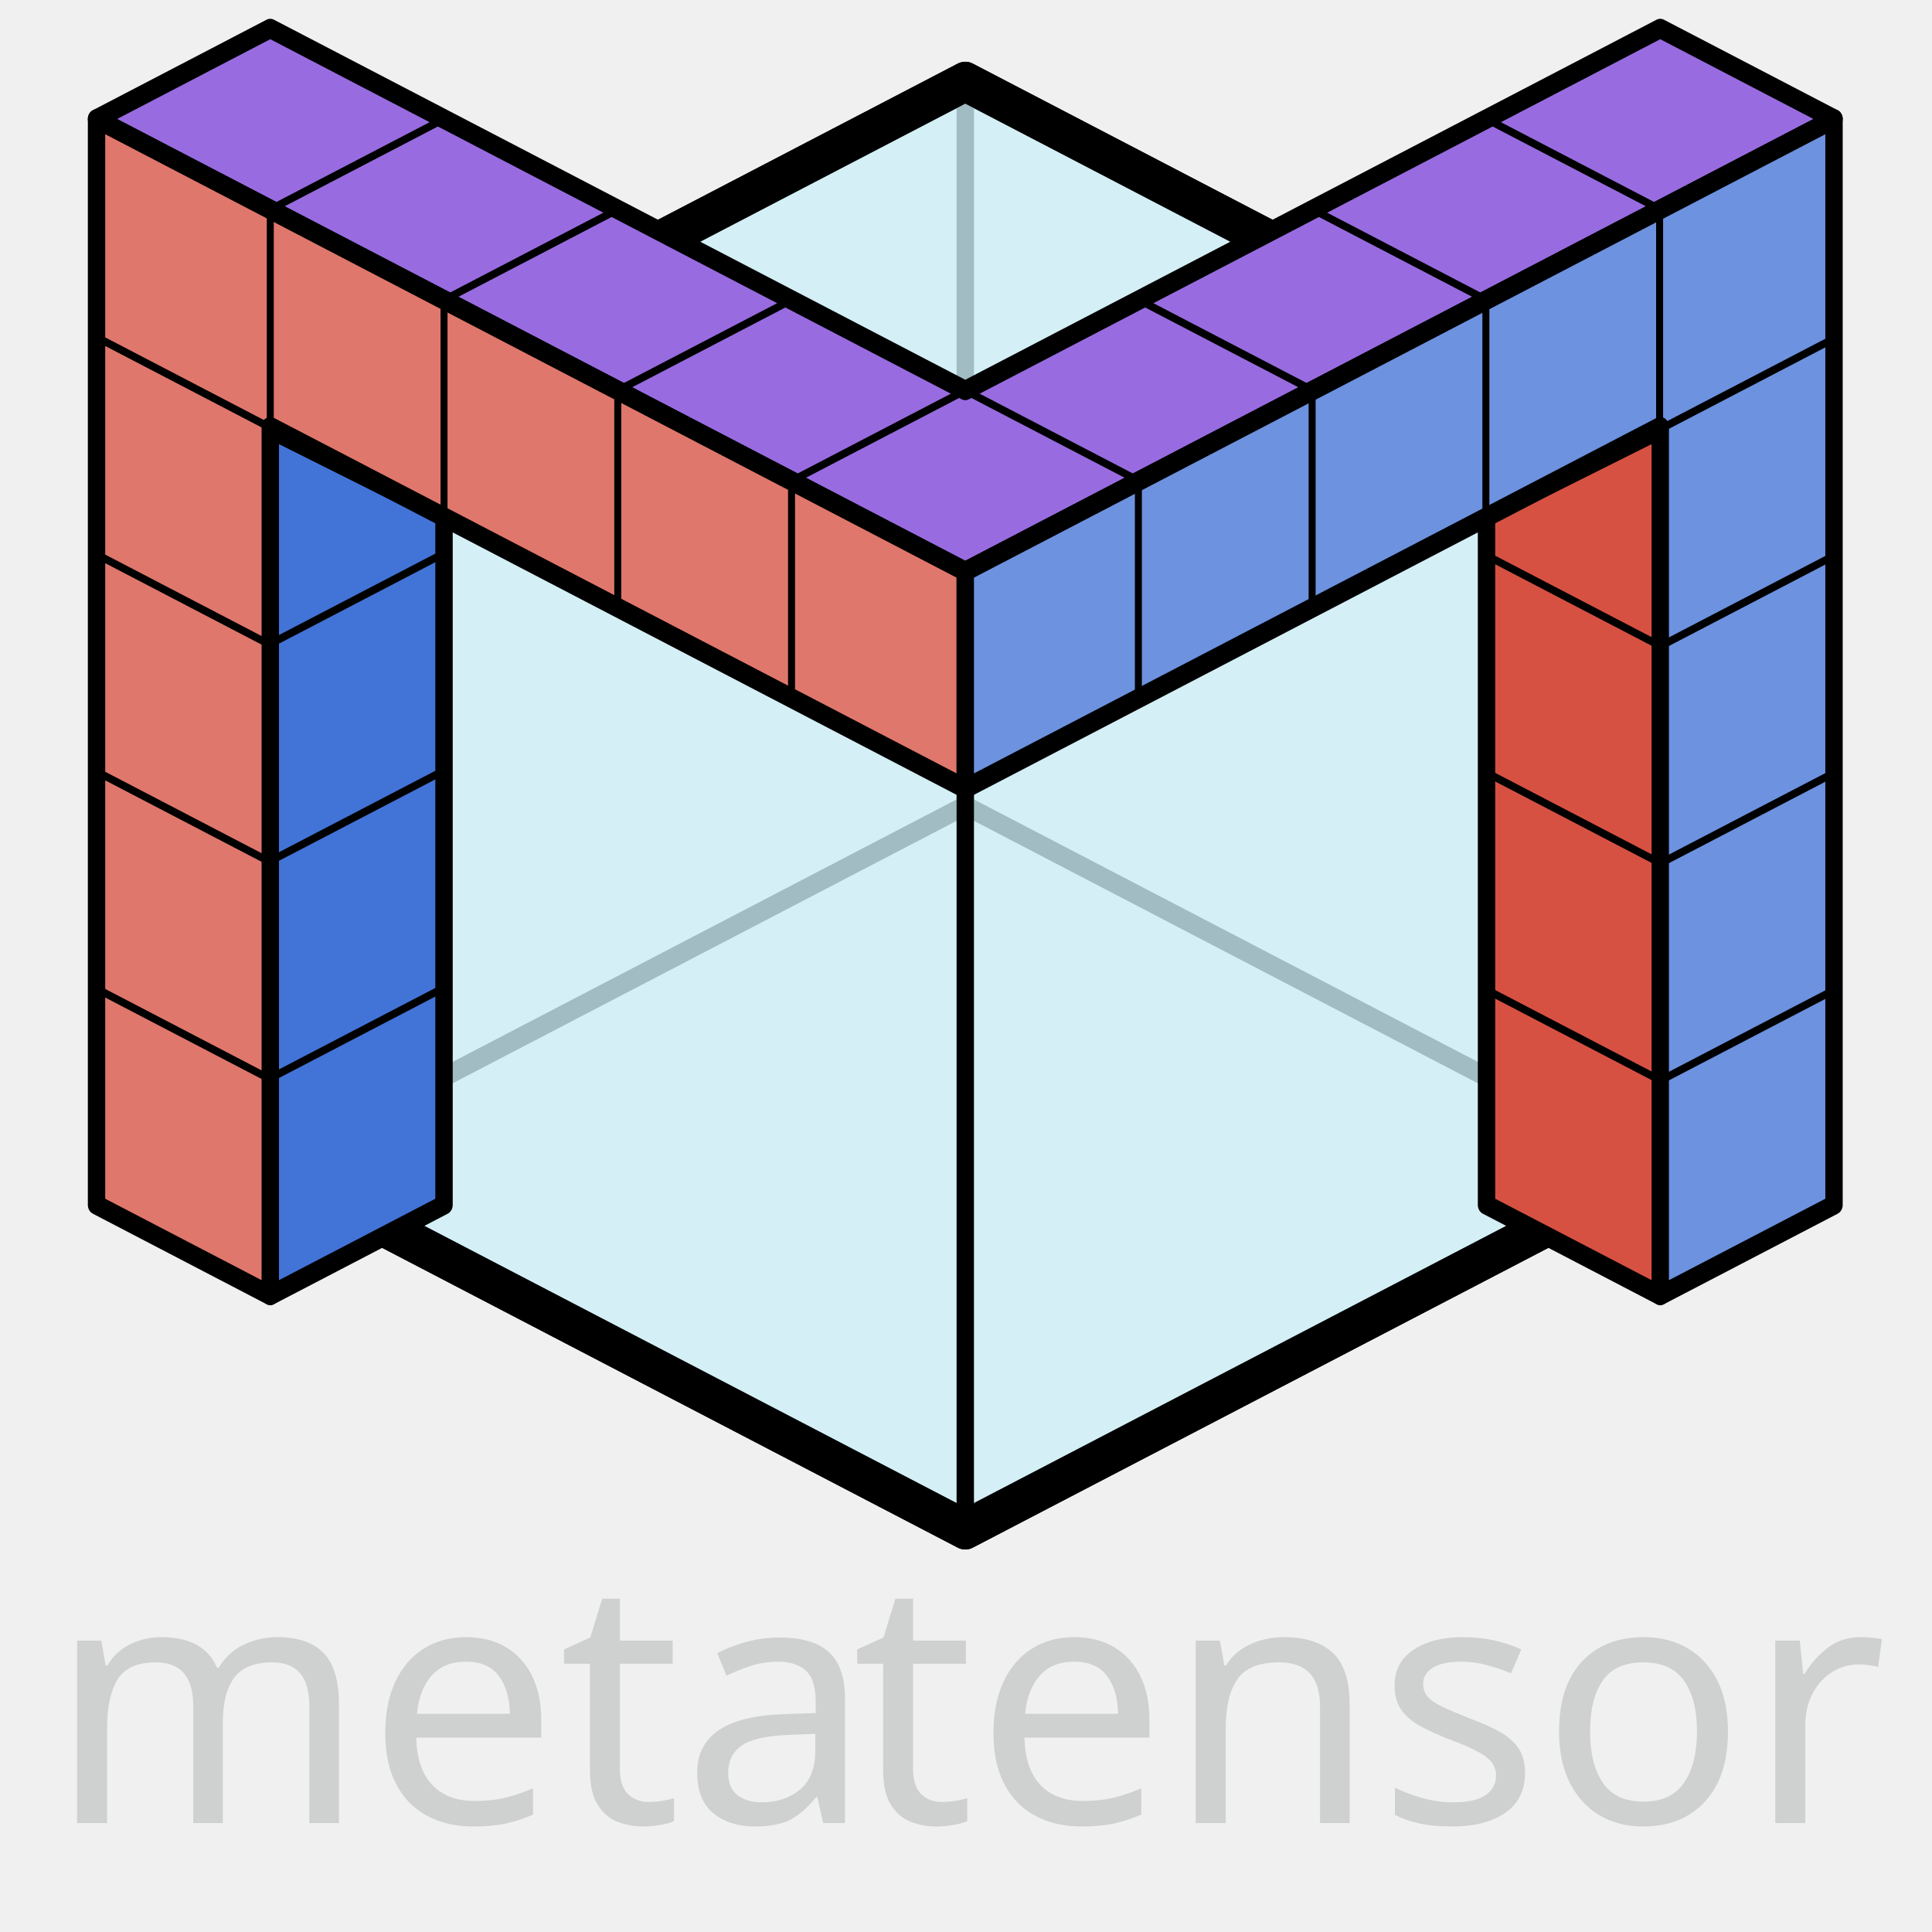
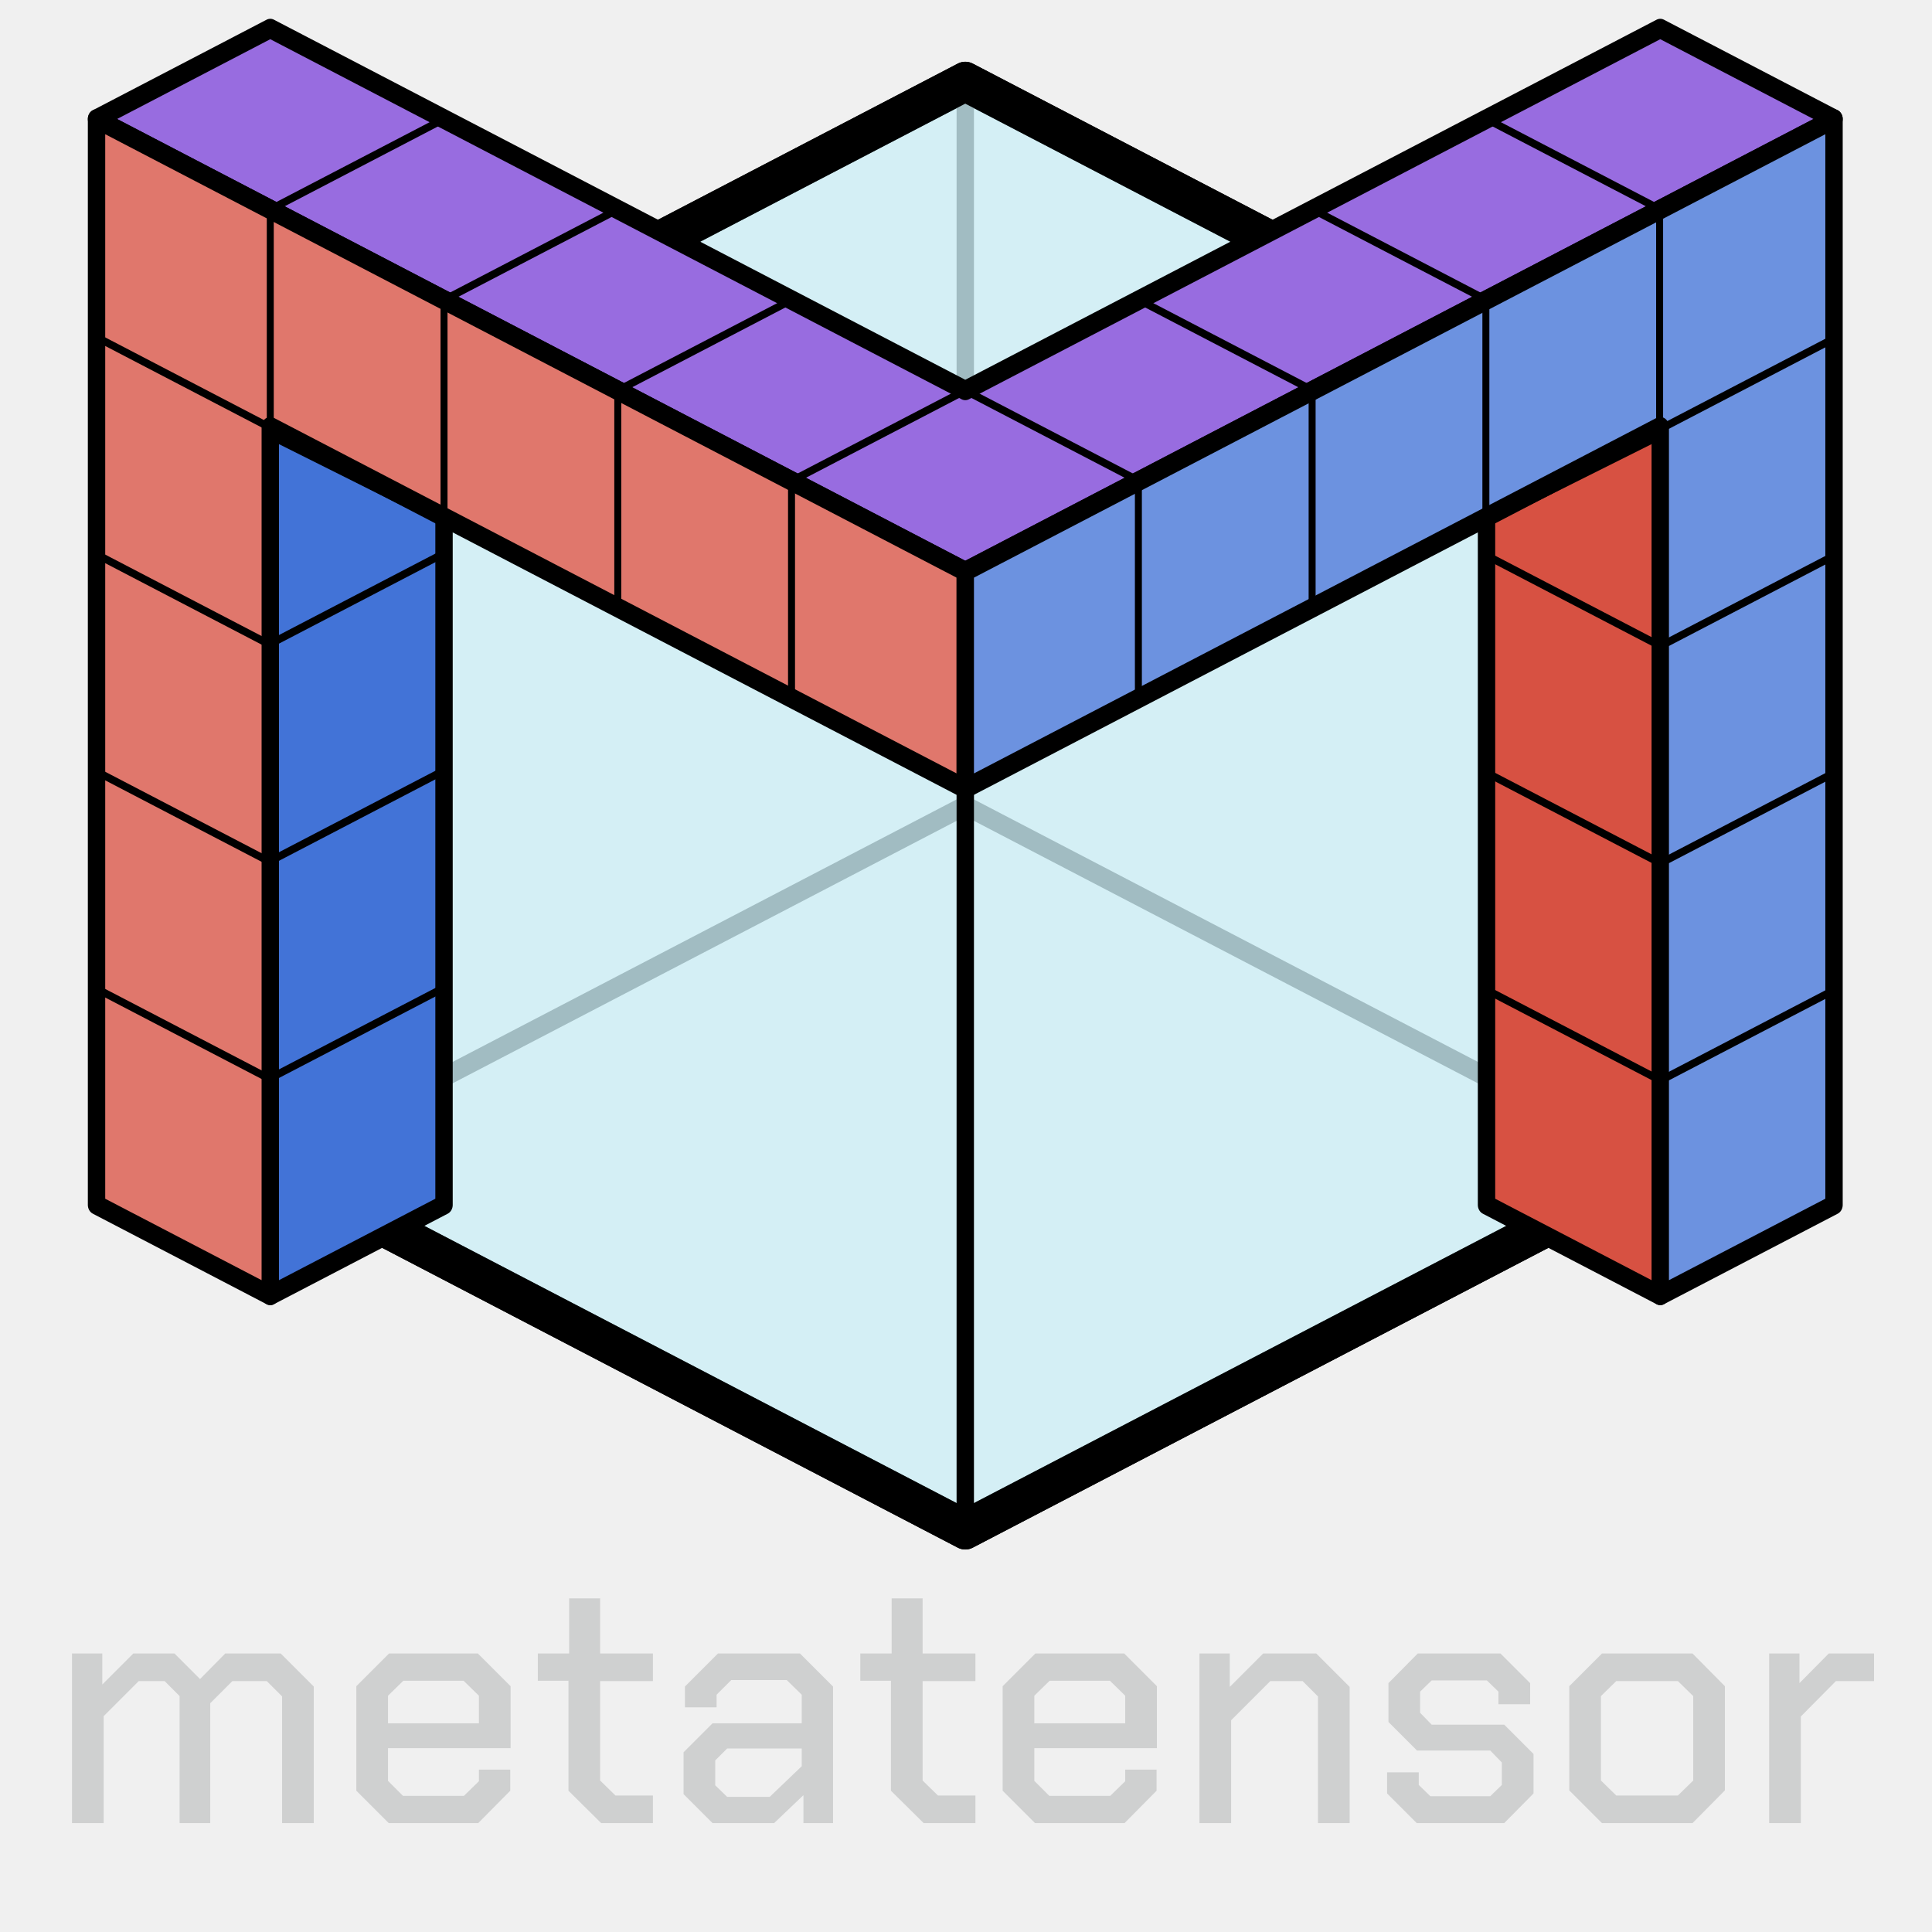
<svg xmlns="http://www.w3.org/2000/svg" width="100%" height="100%" viewBox="0 0 1182 1182" version="1.1" xml:space="preserve" style="fill-rule:evenodd;clip-rule:evenodd;stroke-linejoin:round;">
  <g transform="matrix(0.9,0,0,0.9,32.4803,-1.73157)">
    <g transform="matrix(1.66667,0,0,1.66667,-413.386,-336.258)">
      <g id="path1" transform="matrix(4.66308,0,0,5.20833,-372.047,-1535.43)">
        <path d="M151.973,368.504L151.973,425.197L212.762,453.543L273.551,425.197L273.551,368.504L212.762,340.157L151.973,368.504Z" style="fill:white;fill-rule:nonzero;stroke:black;stroke-width:3.12px;" />
      </g>
      <g id="path12" transform="matrix(4.66308,1.33597e-07,1.49218e-07,4.16667,-372.047,-1181.1)">
        <path d="M212.762,340.157L212.762,411.024" style="fill:none;fill-rule:nonzero;stroke:rgb(153,153,153);stroke-width:1.52px;stroke-linejoin:bevel;" />
      </g>
      <g id="path10" transform="matrix(3.92947,-0.382089,-0.426767,4.98606,-46.6,-1365.93)">
        <path d="M288.749,432.283L212.762,396.85" style="fill:none;fill-rule:nonzero;stroke:rgb(153,153,153);stroke-width:1.52px;stroke-linejoin:bevel;" />
      </g>
      <g id="path11" transform="matrix(3.92947,0.382089,0.426767,4.98606,-385.325,-1528.52)">
        <path d="M136.776,432.283L212.762,396.85" style="fill:none;fill-rule:nonzero;stroke:rgb(153,153,153);stroke-width:1.52px;stroke-linejoin:bevel;" />
      </g>
      <g id="path13" transform="matrix(4.66308,0,0,5.20833,-372.047,-1535.43)">
        <path d="M151.973,368.504L151.973,425.197L212.762,453.543L273.551,425.197L273.551,368.504L212.762,340.157L151.973,368.504Z" style="fill:rgb(171,225,237);fill-opacity:0.5;fill-rule:nonzero;stroke:black;stroke-width:3.12px;" />
      </g>
      <g id="path2" transform="matrix(4.66308,0,0,4.16667,-372.047,-1062.99)">
        <path d="M212.762,379.88L212.762,453.543" style="fill:none;fill-rule:nonzero;stroke:black;stroke-width:1.52px;stroke-linecap:round;stroke-linejoin:bevel;" />
      </g>
    </g>
    <g transform="matrix(1.66667,0,0,1.66667,-413.386,-336.258)">
      <g id="path7" transform="matrix(4.66308,0,0,5.20833,-372.047,-1557.12)">
        <path d="M151.973,340.157L136.776,347.244L212.762,382.677L288.749,347.244L273.551,340.157L212.762,368.504L151.973,340.157" style="fill:rgb(152,108,224);fill-rule:nonzero;stroke:black;stroke-width:1.52px;stroke-linecap:round;" />
      </g>
      <g id="path46" transform="matrix(4.66308,0,0,5.20833,-442.913,-1520.21)">
        <path d="M212.762,368.504L227.959,361.417L212.762,368.504Z" style="fill:none;fill-rule:nonzero;stroke:black;stroke-width:0.61px;stroke-linejoin:miter;" />
      </g>
      <g id="path461" transform="matrix(4.66308,0,0,5.20833,-513.779,-1557.12)">
        <path d="M212.762,368.504L227.959,361.417L212.762,368.504Z" style="fill:none;fill-rule:nonzero;stroke:black;stroke-width:0.61px;stroke-linejoin:miter;" />
      </g>
      <g id="path462" transform="matrix(4.66308,0,0,5.20833,-584.646,-1594.03)">
        <path d="M212.762,368.504L227.959,361.417L212.762,368.504Z" style="fill:none;fill-rule:nonzero;stroke:black;stroke-width:0.61px;stroke-linejoin:miter;" />
      </g>
      <g id="path463" transform="matrix(4.66308,0,0,5.20833,-655.512,-1630.94)">
        <path d="M212.762,368.504L227.959,361.417L212.762,368.504Z" style="fill:none;fill-rule:nonzero;stroke:black;stroke-width:0.61px;stroke-linejoin:miter;" />
      </g>
      <g id="path464" transform="matrix(4.66308,0,0,5.20833,-442.913,-1520.21)">
        <path d="M243.157,368.504L227.959,361.417L243.157,368.504Z" style="fill:none;fill-rule:nonzero;stroke:black;stroke-width:0.61px;stroke-linejoin:miter;" />
      </g>
      <g id="path465" transform="matrix(4.66308,0,0,5.20833,-372.047,-1557.12)">
        <path d="M243.157,368.504L227.959,361.417L243.157,368.504Z" style="fill:none;fill-rule:nonzero;stroke:black;stroke-width:0.61px;stroke-linejoin:miter;" />
      </g>
      <g id="path466" transform="matrix(4.66308,0,0,5.20833,-301.181,-1594.03)">
        <path d="M243.157,368.504L227.959,361.417L243.157,368.504Z" style="fill:none;fill-rule:nonzero;stroke:black;stroke-width:0.61px;stroke-linejoin:miter;" />
      </g>
      <g id="path467" transform="matrix(4.66308,0,0,5.20833,-230.315,-1630.94)">
        <path d="M243.157,368.504L227.959,361.417L243.157,368.504Z" style="fill:none;fill-rule:nonzero;stroke:black;stroke-width:0.61px;stroke-linejoin:miter;" />
      </g>
    </g>
    <g transform="matrix(1.66667,0,0,1.66667,-413.386,-336.258)">
      <g id="path8" transform="matrix(4.66308,0,0,5.20833,-372.047,-1557.12)">
        <path d="M151.973,439.37L167.17,432.283L167.17,378.337L151.973,371.534L151.973,439.37Z" style="fill:rgb(66,115,215);fill-rule:nonzero;stroke:black;stroke-width:1.52px;stroke-linecap:round;" />
      </g>
      <g id="path38" transform="matrix(4.66308,0,0,5.20833,-372.047,-1468.54)">
        <path d="M167.17,398.268L151.973,405.354" style="fill:none;fill-rule:nonzero;stroke:black;stroke-width:0.61px;stroke-linejoin:miter;" />
      </g>
      <g id="path381" transform="matrix(4.66308,0,0,5.20833,-372.047,-1645.7)">
        <path d="M167.17,398.268L151.973,405.354" style="fill:none;fill-rule:nonzero;stroke:black;stroke-width:0.61px;stroke-linejoin:miter;" />
      </g>
      <g id="path382" transform="matrix(4.66308,0,0,5.20833,-372.047,-1557.12)">
        <path d="M167.17,398.268L151.973,405.354" style="fill:none;fill-rule:nonzero;stroke:black;stroke-width:0.61px;stroke-linejoin:miter;" />
      </g>
    </g>
    <g transform="matrix(1.66667,0,0,1.66667,-413.386,-336.258)">
      <g id="path9" transform="matrix(4.66308,0,0,5.20833,-372.047,-1557.12)">
        <path d="M273.551,439.37L258.354,432.283L258.354,378.337L273.551,371.534" style="fill:rgb(215,81,66);fill-rule:nonzero;stroke:black;stroke-width:1.52px;stroke-linecap:round;" />
      </g>
      <g id="path383" transform="matrix(-4.66308,0,0,5.20833,1612.2,-1467.69)">
        <path d="M167.17,398.268L151.973,405.354" style="fill:none;fill-rule:nonzero;stroke:black;stroke-width:0.61px;stroke-linejoin:miter;" />
      </g>
      <g id="path384" transform="matrix(-4.66308,0,0,5.20833,1612.2,-1644.85)">
        <path d="M167.17,398.268L151.973,405.354" style="fill:none;fill-rule:nonzero;stroke:black;stroke-width:0.61px;stroke-linejoin:miter;" />
      </g>
      <g id="path385" transform="matrix(-4.66308,0,0,5.20833,1612.2,-1556.27)">
        <path d="M167.17,398.268L151.973,405.354" style="fill:none;fill-rule:nonzero;stroke:black;stroke-width:0.61px;stroke-linejoin:miter;" />
      </g>
    </g>
    <g transform="matrix(1.66667,0,0,1.66667,-413.386,-336.258)">
      <g id="path5" transform="matrix(4.66308,0,0,5.20833,-372.047,-1557.12)">
        <path d="M151.973,439.37L136.776,432.283L136.776,347.244L212.762,382.677L212.762,399.685L151.973,371.339L151.973,439.37Z" style="fill:rgb(224,119,108);fill-rule:nonzero;stroke:black;stroke-width:1.52px;stroke-linecap:round;" />
      </g>
      <g id="path21" transform="matrix(4.66308,0,0,5.20833,-584.646,-1667.45)">
        <path d="M197.565,392.598L182.368,385.512" style="fill:none;fill-rule:nonzero;stroke:black;stroke-width:0.61px;stroke-linejoin:miter;" />
      </g>
      <g id="path211" transform="matrix(4.66308,0,0,5.20833,-584.646,-1578.86)">
        <path d="M197.565,392.598L182.368,385.512" style="fill:none;fill-rule:nonzero;stroke:black;stroke-width:0.61px;stroke-linejoin:miter;" />
      </g>
      <g id="path212" transform="matrix(4.66308,0,0,5.20833,-584.646,-1490.28)">
        <path d="M197.565,392.598L182.368,385.512" style="fill:none;fill-rule:nonzero;stroke:black;stroke-width:0.61px;stroke-linejoin:miter;" />
      </g>
      <g id="path213" transform="matrix(4.66308,0,0,5.20833,-584.646,-1401.7)">
        <path d="M197.565,392.598L182.368,385.512" style="fill:none;fill-rule:nonzero;stroke:black;stroke-width:0.61px;stroke-linejoin:miter;" />
      </g>
      <g id="path214" transform="matrix(4.66308,0,0,5.20833,-584.646,-1667.45)">
        <path d="M197.565,375.591L197.565,392.598" style="fill:none;fill-rule:nonzero;stroke:black;stroke-width:0.61px;stroke-linejoin:miter;" />
      </g>
      <g id="path215" transform="matrix(4.66308,0,0,5.20833,-513.779,-1630.25)">
        <path d="M197.565,375.591L197.565,392.598" style="fill:none;fill-rule:nonzero;stroke:black;stroke-width:0.61px;stroke-linejoin:miter;" />
      </g>
      <g id="path216" transform="matrix(4.66308,0,0,5.20833,-442.913,-1593.34)">
        <path d="M197.565,375.591L197.565,392.598" style="fill:none;fill-rule:nonzero;stroke:black;stroke-width:0.61px;stroke-linejoin:miter;" />
      </g>
      <g id="path217" transform="matrix(4.66308,0,0,5.20833,-372.047,-1556.43)">
        <path d="M197.565,375.591L197.565,392.598" style="fill:none;fill-rule:nonzero;stroke:black;stroke-width:0.61px;stroke-linejoin:miter;" />
      </g>
    </g>
    <g transform="matrix(1.66667,0,0,1.66667,-413.386,-336.258)">
      <g id="path6" transform="matrix(4.66308,0,0,5.20833,-372.047,-1557.12)">
        <path d="M288.749,432.283L288.749,347.244L212.762,382.677L212.762,399.685L273.551,371.339L273.551,439.37L288.749,432.283Z" style="fill:rgb(108,146,224);fill-rule:nonzero;stroke:black;stroke-width:1.52px;stroke-linecap:round;" />
      </g>
      <g id="path218" transform="matrix(-4.66308,0,0,5.20833,1824.54,-1666.75)">
        <path d="M197.565,392.598L182.368,385.512" style="fill:none;fill-rule:nonzero;stroke:black;stroke-width:0.61px;stroke-linejoin:miter;" />
      </g>
      <g id="path219" transform="matrix(-4.66308,0,0,5.20833,1824.54,-1578.17)">
        <path d="M197.565,392.598L182.368,385.512" style="fill:none;fill-rule:nonzero;stroke:black;stroke-width:0.61px;stroke-linejoin:miter;" />
      </g>
      <g id="path2110" transform="matrix(-4.66308,0,0,5.20833,1824.54,-1489.59)">
        <path d="M197.565,392.598L182.368,385.512" style="fill:none;fill-rule:nonzero;stroke:black;stroke-width:0.61px;stroke-linejoin:miter;" />
      </g>
      <g id="path2111" transform="matrix(-4.66308,0,0,5.20833,1824.54,-1401)">
        <path d="M197.565,392.598L182.368,385.512" style="fill:none;fill-rule:nonzero;stroke:black;stroke-width:0.61px;stroke-linejoin:miter;" />
      </g>
      <g id="path2112" transform="matrix(-4.66308,0,0,5.20833,1824.54,-1666.75)">
        <path d="M197.565,375.591L197.565,392.598" style="fill:none;fill-rule:nonzero;stroke:black;stroke-width:0.61px;stroke-linejoin:miter;" />
      </g>
      <g id="path2113" transform="matrix(-4.66308,0,0,5.20833,1753.68,-1629.55)">
        <path d="M197.565,375.591L197.565,392.598" style="fill:none;fill-rule:nonzero;stroke:black;stroke-width:0.61px;stroke-linejoin:miter;" />
      </g>
      <g id="path2114" transform="matrix(-4.66308,0,0,5.20833,1682.81,-1592.64)">
        <path d="M197.565,375.591L197.565,392.598" style="fill:none;fill-rule:nonzero;stroke:black;stroke-width:0.61px;stroke-linejoin:miter;" />
      </g>
      <g id="path2115" transform="matrix(-4.66308,0,0,5.20833,1611.95,-1555.74)">
        <path d="M197.565,375.591L197.565,392.598" style="fill:none;fill-rule:nonzero;stroke:black;stroke-width:0.61px;stroke-linejoin:miter;" />
      </g>
    </g>
  </g>
-   <g transform="matrix(1,0,0,1,-1446.92,647.241)">
-     <text x="1476.38px" y="468.125px" style="font-family:'ChakraPetch-Medium', 'Chakra Petch';font-weight:500;font-size:208.333px;fill:rgb(207,208,208);">meta<tspan x="1968.05px 2047.84px " y="468.125px 468.125px ">te</tspan>nsor</text>
+   <g transform="matrix(0.937449,0,0,0.982004,-1354.57,652.141)">
+     <g transform="matrix(222.234,0,0,212.151,1476.38,471.715)">
+       <path d="M0.07,-0.498L0.159,-0.498L0.159,-0.407L0.25,-0.498L0.371,-0.498L0.446,-0.423L0.52,-0.498L0.683,-0.498L0.78,-0.401L0.78,-0L0.687,-0L0.687,-0.372L0.642,-0.417L0.541,-0.417L0.476,-0.352L0.476,-0L0.386,-0L0.386,-0.373L0.342,-0.417L0.266,-0.417L0.163,-0.314L0.163,-0L0.07,-0L0.07,-0.498Z" style="fill:rgb(207,208,208);fill-rule:nonzero;" />
+     </g>
+     <g transform="matrix(222.234,0,0,212.151,1664.17,471.715)">
+       <path d="M0.06,-0.095L0.06,-0.402L0.156,-0.498L0.417,-0.498L0.513,-0.402L0.513,-0.22L0.153,-0.22L0.153,-0.124L0.197,-0.08L0.376,-0.08L0.42,-0.123L0.42,-0.157L0.512,-0.157L0.512,-0.095L0.418,-0L0.155,-0L0.06,-0.095ZM0.42,-0.293L0.42,-0.374L0.375,-0.418L0.198,-0.418L0.153,-0.374L0.153,-0.293L0.42,-0.293Z" style="fill:rgb(207,208,208);fill-rule:nonzero;" />
+     </g>
+     <g transform="matrix(222.234,0,0,212.151,1790.39,471.715)">
+       <path d="M0.115,-0.095L0.115,-0.418L0.025,-0.418L0.025,-0.498L0.117,-0.498L0.117,-0.66L0.208,-0.66L0.208,-0.498L0.363,-0.498L0.363,-0.417L0.208,-0.417L0.208,-0.125L0.253,-0.081L0.363,-0.081L0.363,-0L0.211,-0L0.115,-0.095Z" style="fill:rgb(207,208,208);fill-rule:nonzero;" />
+     </g>
+     <g transform="matrix(222.234,0,0,212.151,1878.84,471.715)">
+       <path d="M0.055,-0.085L0.055,-0.208L0.14,-0.293L0.402,-0.293L0.402,-0.377L0.358,-0.42L0.195,-0.42L0.152,-0.377L0.152,-0.34L0.059,-0.34L0.059,-0.401L0.156,-0.498L0.397,-0.498L0.494,-0.401L0.494,-0L0.407,-0L0.407,-0.082L0.321,-0L0.14,-0L0.055,-0.085ZM0.308,-0.077L0.402,-0.167L0.402,-0.219L0.183,-0.219L0.148,-0.184L0.148,-0.111L0.183,-0.077L0.308,-0.077Z" style="fill:rgb(207,208,208);fill-rule:nonzero;" />
+     </g>
+     <g transform="matrix(222.234,0,0,212.151,2000.85,471.715)">
+       <path d="M0.115,-0.095L0.115,-0.418L0.025,-0.418L0.025,-0.498L0.117,-0.498L0.117,-0.66L0.208,-0.66L0.208,-0.498L0.363,-0.498L0.363,-0.417L0.208,-0.417L0.208,-0.125L0.253,-0.081L0.363,-0.081L0.363,-0L0.211,-0L0.115,-0.095Z" style="fill:rgb(207,208,208);fill-rule:nonzero;" />
+     </g>
+     <g transform="matrix(222.234,0,0,212.151,2085.97,471.715)">
+       <path d="M0.06,-0.095L0.06,-0.402L0.156,-0.498L0.417,-0.498L0.513,-0.402L0.513,-0.22L0.153,-0.22L0.153,-0.124L0.197,-0.08L0.376,-0.08L0.42,-0.123L0.42,-0.157L0.512,-0.157L0.512,-0.095L0.418,-0L0.155,-0L0.06,-0.095ZM0.42,-0.293L0.42,-0.374L0.375,-0.418L0.198,-0.418L0.153,-0.374L0.153,-0.293L0.42,-0.293Z" style="fill:rgb(207,208,208);fill-rule:nonzero;" />
+     </g>
+     <g transform="matrix(222.234,0,0,212.151,2212.2,471.715)">
+       <path d="M0.07,-0.498L0.159,-0.498L0.159,-0.4L0.257,-0.498L0.413,-0.498L0.511,-0.4L0.511,-0L0.418,-0L0.418,-0.372L0.373,-0.417L0.278,-0.417L0.163,-0.302L0.163,-0L0.07,-0L0.07,-0.498Z" style="fill:rgb(207,208,208);fill-rule:nonzero;" />
+     </g>
+     <g transform="matrix(222.234,0,0,212.151,2340.2,471.715)">
+       <path d="M0.045,-0.087L0.045,-0.149L0.138,-0.149L0.138,-0.112L0.172,-0.079L0.348,-0.079L0.382,-0.112L0.382,-0.178L0.348,-0.213L0.133,-0.213L0.049,-0.297L0.049,-0.411L0.135,-0.498L0.378,-0.498L0.465,-0.411L0.465,-0.349L0.372,-0.349L0.372,-0.386L0.338,-0.419L0.176,-0.419L0.142,-0.386L0.142,-0.324L0.176,-0.289L0.389,-0.289L0.475,-0.203L0.475,-0.087L0.389,-0L0.132,-0L0.045,-0.087Z" style="fill:rgb(207,208,208);fill-rule:nonzero;" />
+     </g>
+     <g transform="matrix(222.234,0,0,212.151,2455.76,471.715)">
+       <path d="M0.06,-0.096L0.06,-0.402L0.156,-0.498L0.422,-0.498L0.517,-0.402L0.517,-0.096L0.422,-0L0.156,-0L0.06,-0.096ZM0.379,-0.081L0.424,-0.125L0.424,-0.373L0.379,-0.417L0.198,-0.417L0.153,-0.373L0.153,-0.125L0.198,-0.081L0.379,-0.081Z" style="fill:rgb(207,208,208);fill-rule:nonzero;" />
+     </g>
+     <g transform="matrix(222.234,0,0,212.151,2583.99,471.715)">
+       <path d="M0.07,-0.498L0.159,-0.498L0.159,-0.411L0.245,-0.498L0.378,-0.498L0.378,-0.417L0.266,-0.417L0.163,-0.313L0.163,-0L0.07,-0L0.07,-0.498Z" style="fill:rgb(207,208,208);fill-rule:nonzero;" />
+     </g>
  </g>
</svg>
